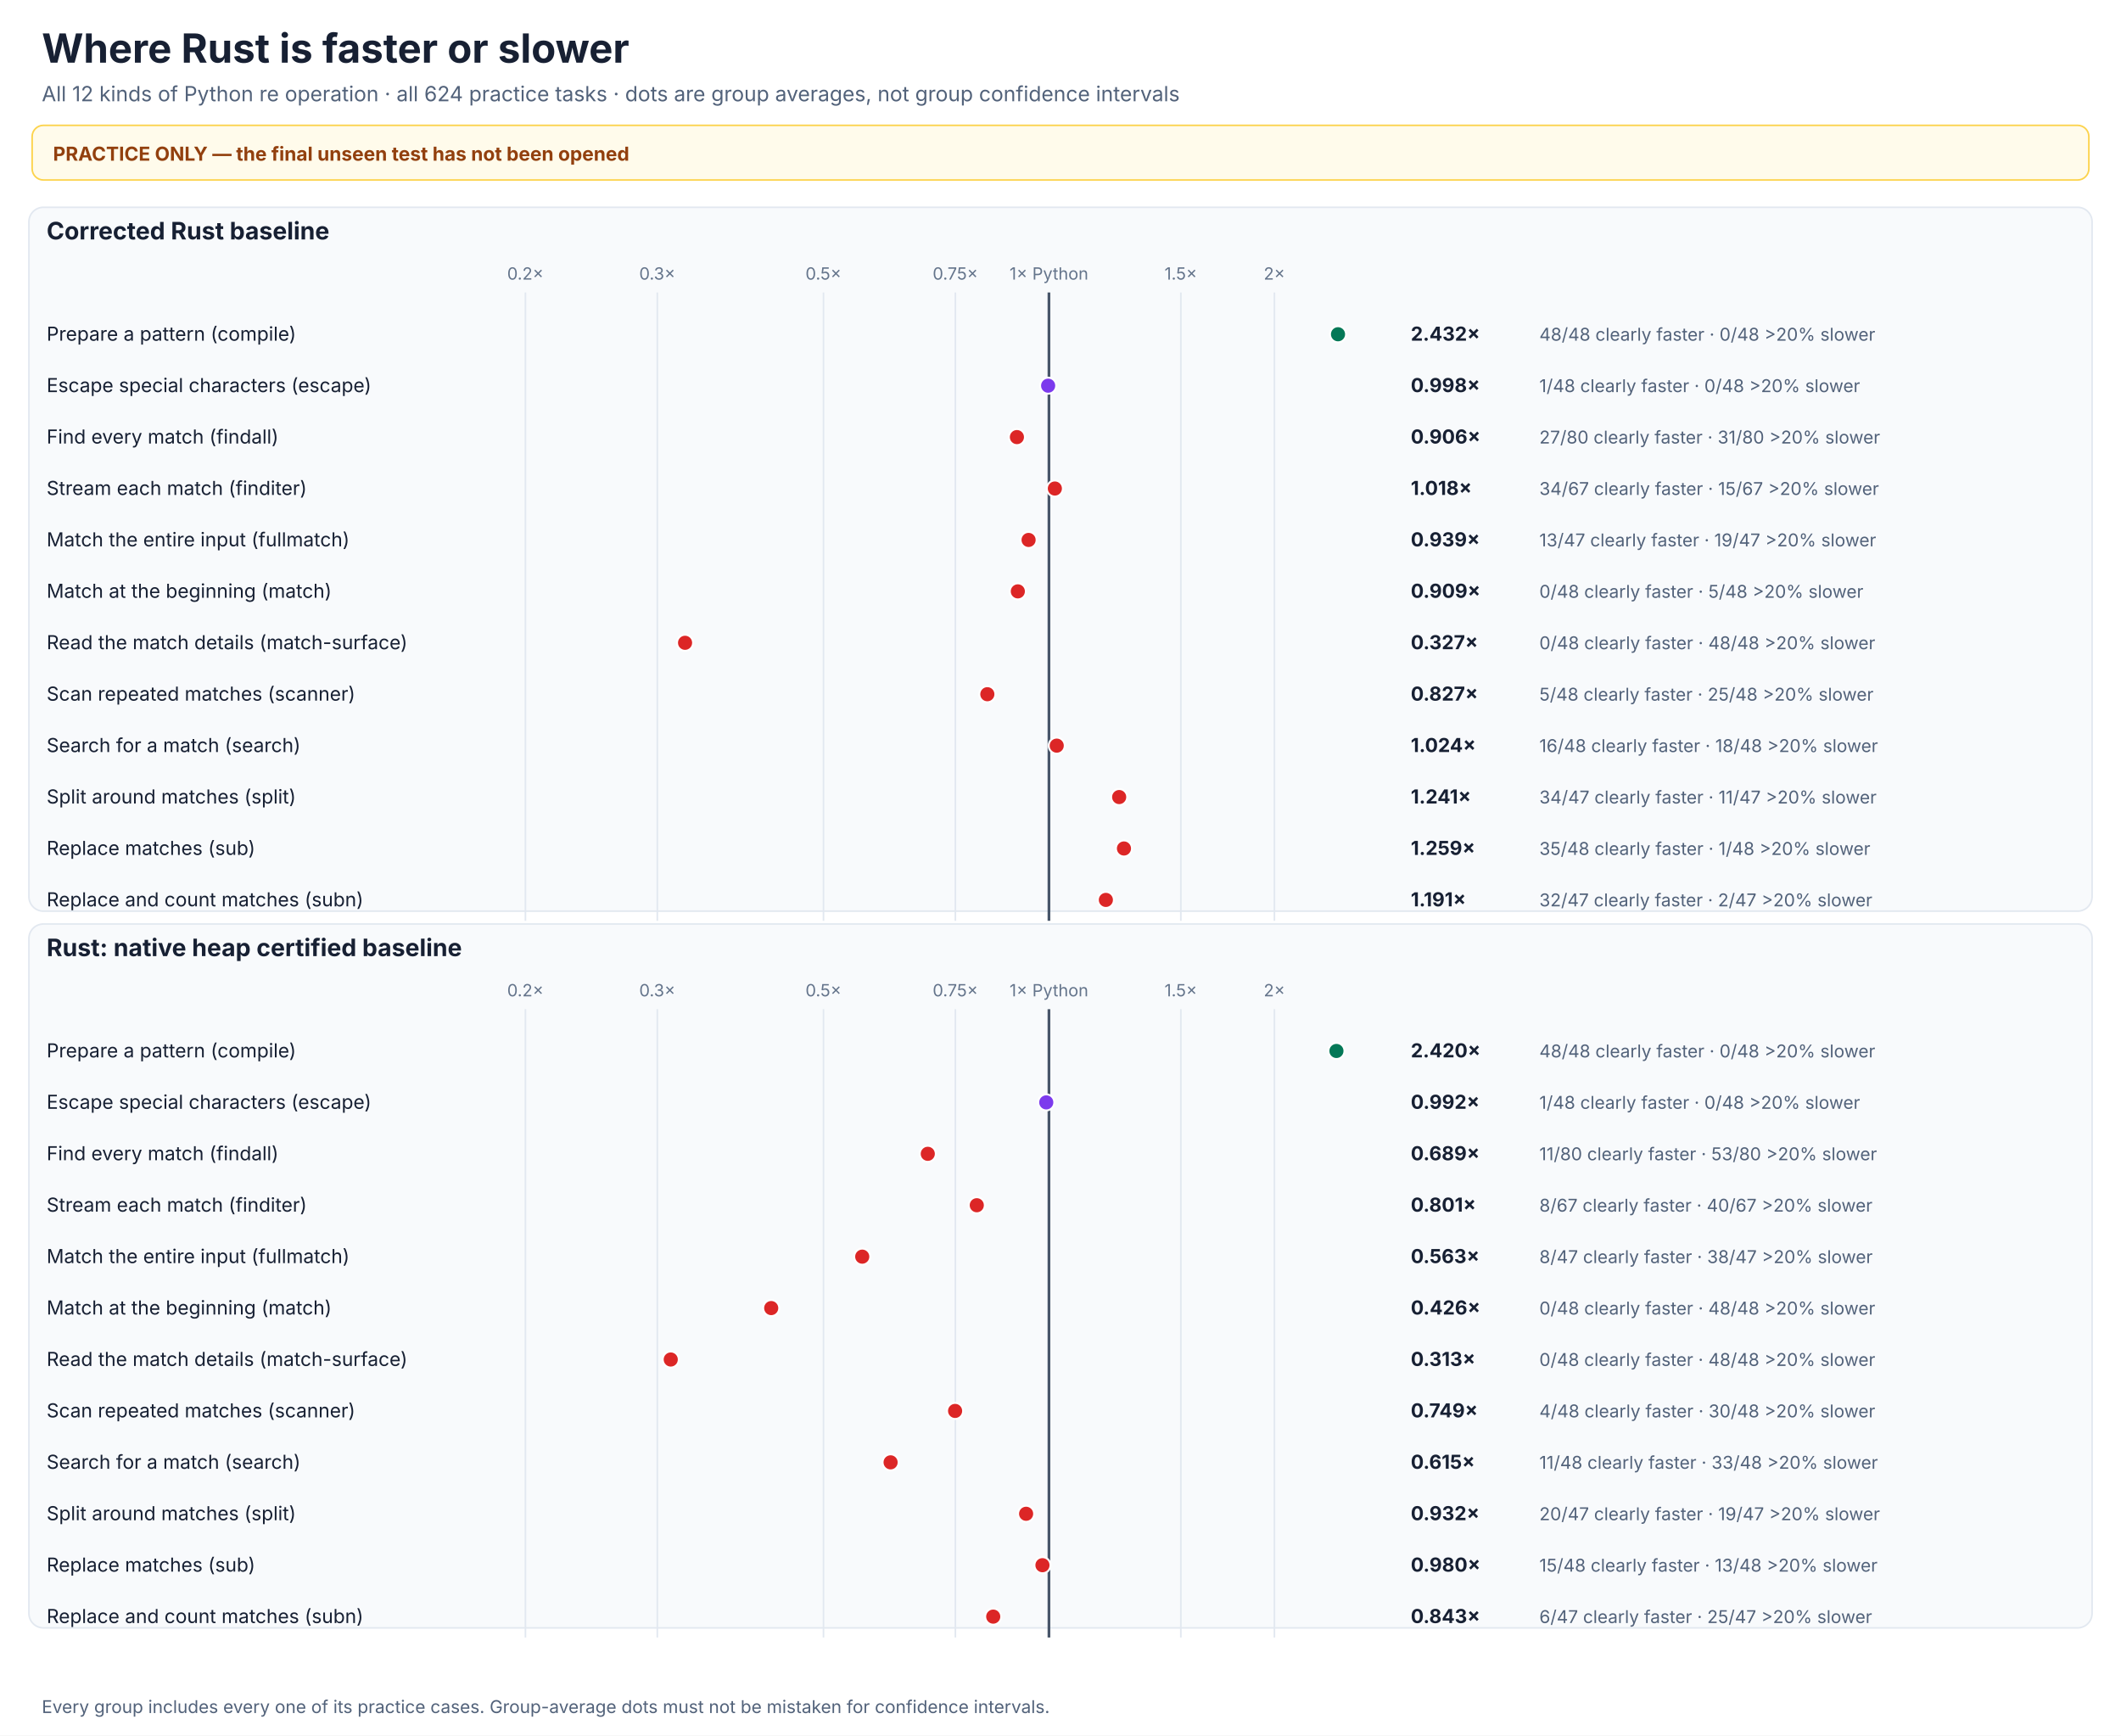
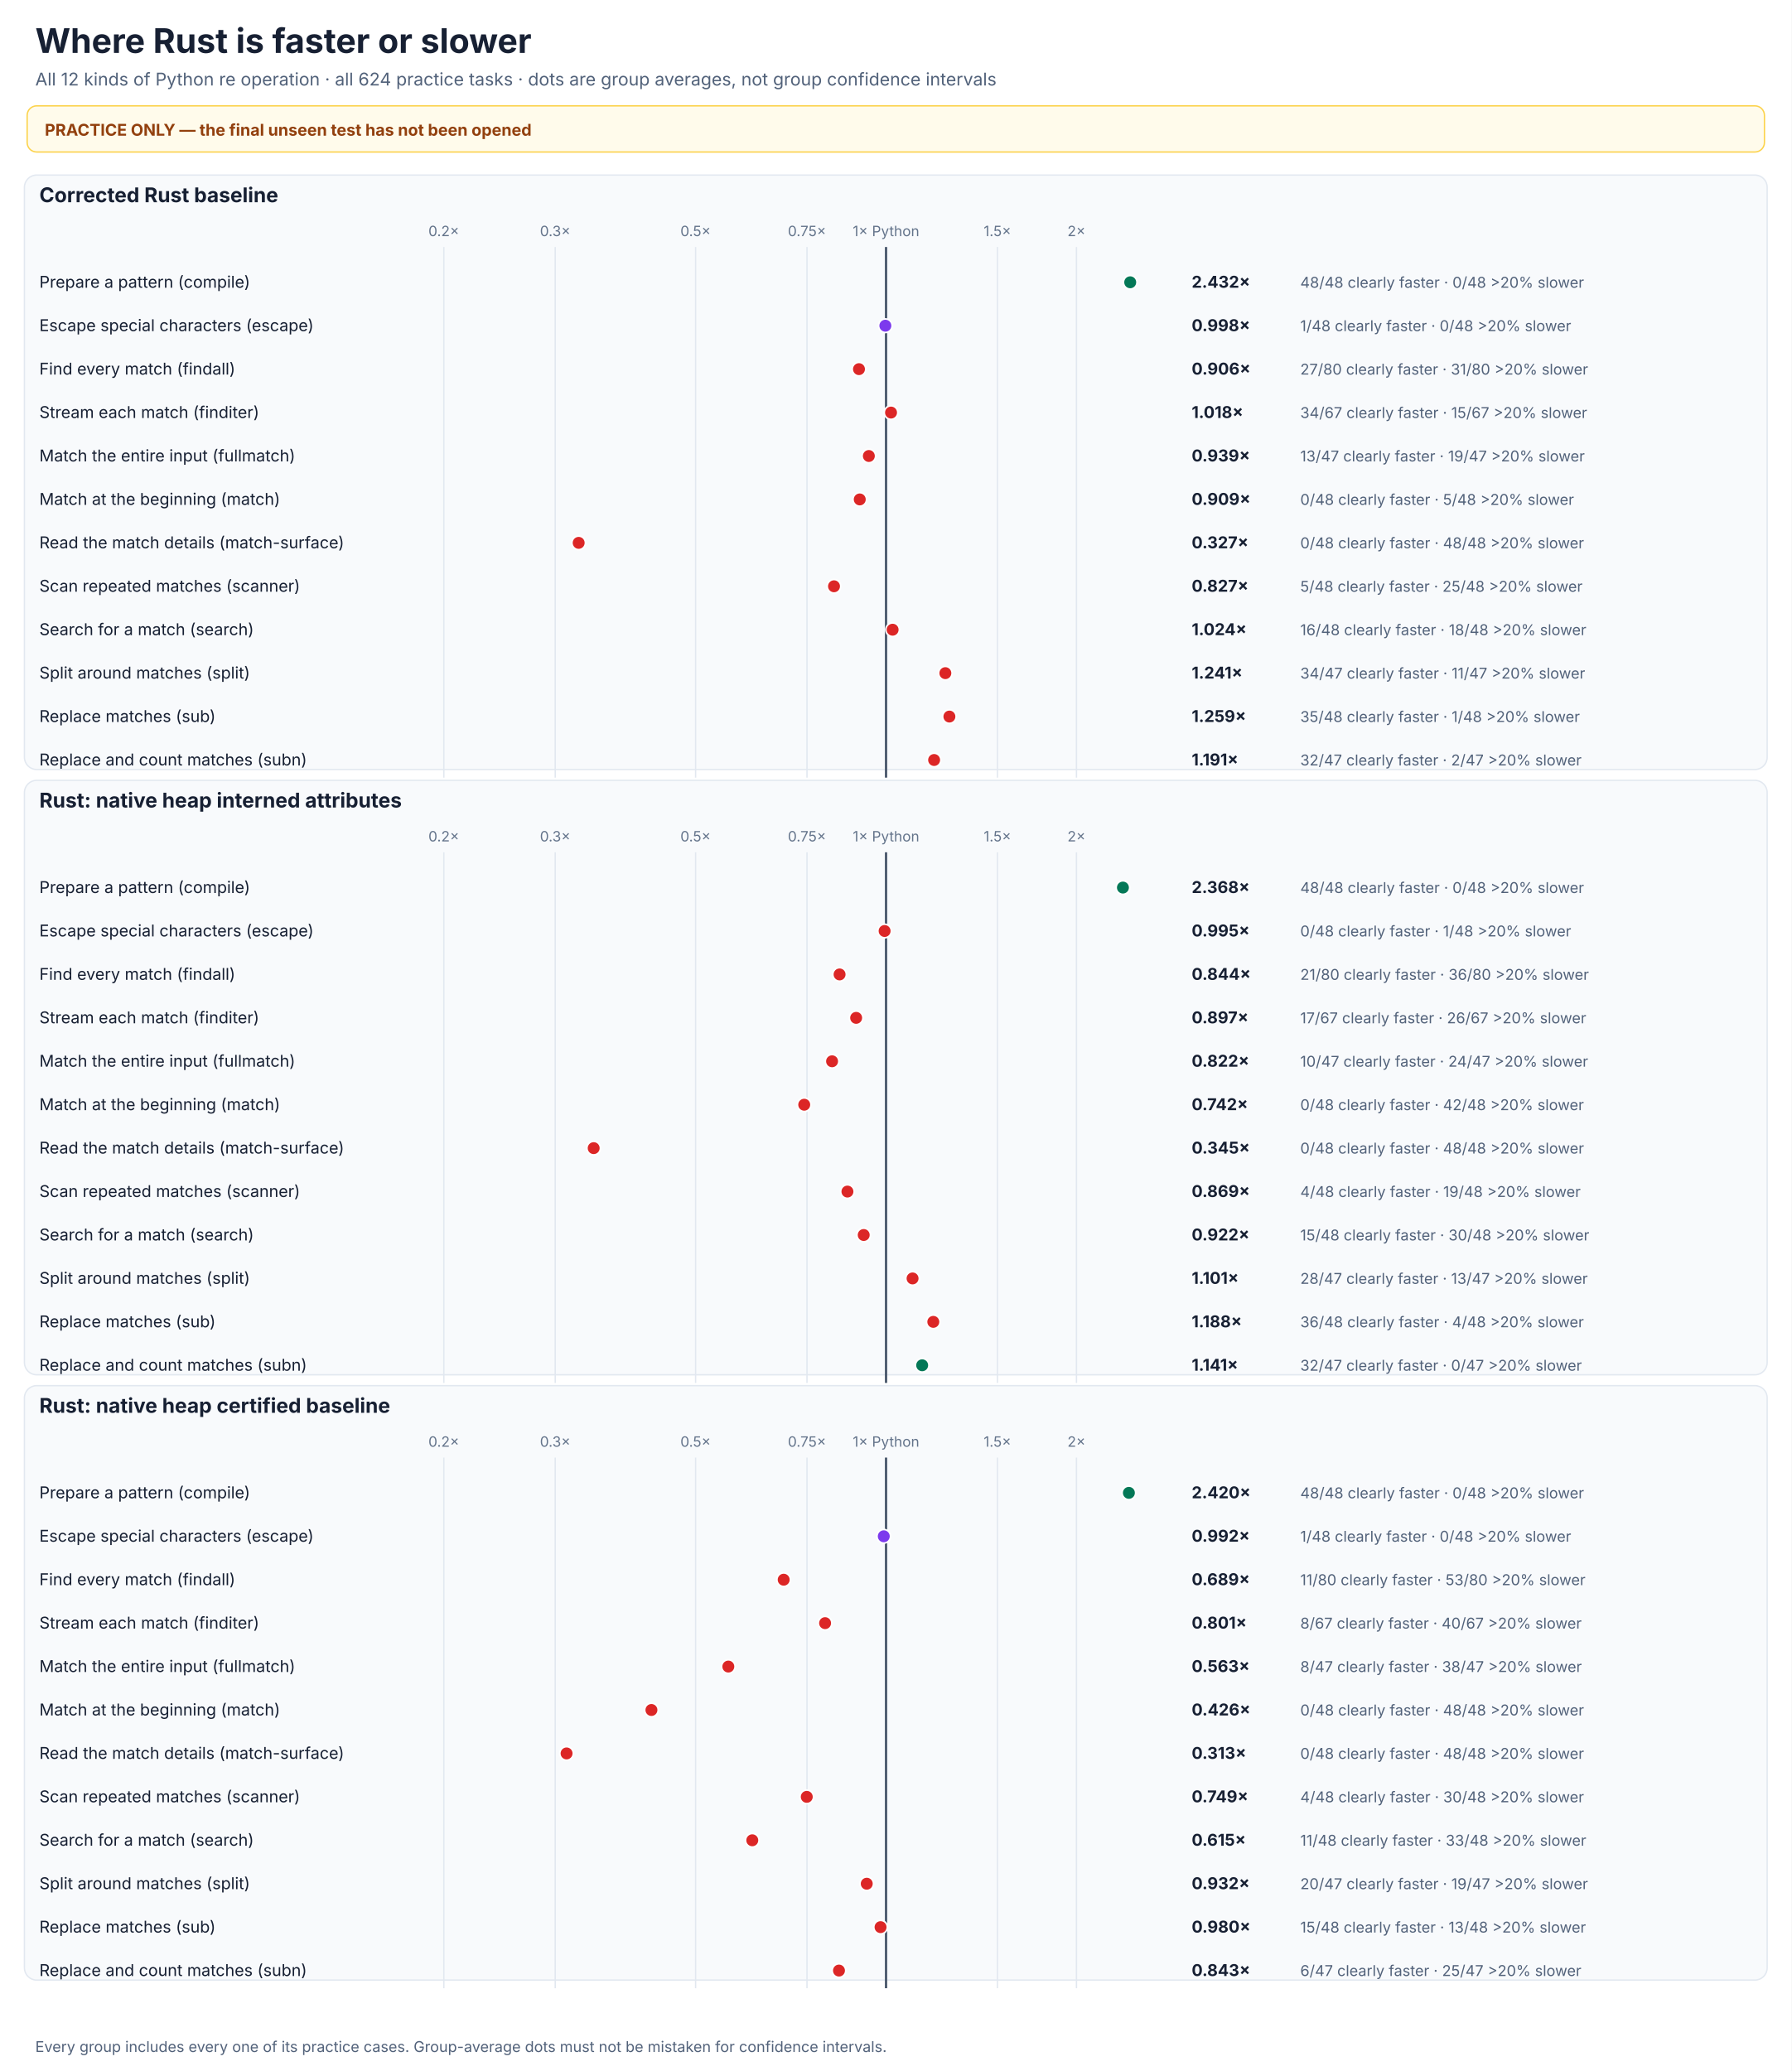
- <svg xmlns="http://www.w3.org/2000/svg" width="1320" height="1080" viewBox="0 0 1320 1080" role="img" aria-label="Where Rust is faster or slower">
+ <svg xmlns="http://www.w3.org/2000/svg" width="1320" height="1526" viewBox="0 0 1320 1526" role="img" aria-label="Where Rust is faster or slower">
  <rect width="100%" height="100%" fill="#ffffff" />
  <style>text{font-family:system-ui,-apple-system,BlinkMacSystemFont,"Segoe UI",sans-serif;fill:#172033}.title{font-size:25px;font-weight:750}.sub{font-size:13px;fill:#52627a}.head{font-size:15px;font-weight:700}.label{font-size:12px}.small{font-size:11px;fill:#52627a}.value{font-size:12px;font-weight:700}.tick{font-size:10.5px;fill:#64748b}.banner{font-size:12px;font-weight:700;fill:#92400e}.grid{stroke:#e2e8f0;stroke-width:1}.base{stroke:#475569;stroke-width:1.7}.panel{fill:#f8fafc;stroke:#e2e8f0;stroke-width:1}</style>
  <text x="26" y="39" class="title">Where Rust is faster or slower</text>
  <text x="26" y="63" class="sub">All 12 kinds of Python re operation · all 624 practice tasks · dots are group averages, not group confidence intervals</text>
  <rect x="20" y="78" width="1280" height="34" rx="7" fill="#fffbeb" stroke="#fcd34d" />
  <text x="33" y="100" class="banner">PRACTICE ONLY — the final unseen test has not been opened</text>
  <rect x="18" y="129" width="1284" height="438" rx="9" class="panel" />
  <text x="29" y="149" class="head">Corrected Rust baseline</text>
  <line x1="327.00" y1="182" x2="327.00" y2="573" class="grid" />
  <text x="327.00" y="174" text-anchor="middle" class="tick">0.2×</text>
  <line x1="409.08" y1="182" x2="409.08" y2="573" class="grid" />
  <text x="409.08" y="174" text-anchor="middle" class="tick">0.3×</text>
  <line x1="512.49" y1="182" x2="512.49" y2="573" class="grid" />
  <text x="512.49" y="174" text-anchor="middle" class="tick">0.5×</text>
  <line x1="594.57" y1="182" x2="594.57" y2="573" class="grid" />
  <text x="594.57" y="174" text-anchor="middle" class="tick">0.75×</text>
  <line x1="652.81" y1="182" x2="652.81" y2="573" class="base" />
  <text x="652.81" y="174" text-anchor="middle" class="tick">1× Python</text>
  <line x1="734.89" y1="182" x2="734.89" y2="573" class="grid" />
  <text x="734.89" y="174" text-anchor="middle" class="tick">1.5×</text>
  <line x1="793.12" y1="182" x2="793.12" y2="573" class="grid" />
  <text x="793.12" y="174" text-anchor="middle" class="tick">2×</text>
  <text x="29" y="212" class="label">Prepare a pattern (compile)</text>
  <circle cx="832.71" cy="208" r="5" fill="#047857" stroke="#ffffff" stroke-width="1.2" />
  <text x="878" y="212" class="value">2.432×</text>
  <text x="958" y="212" class="small">48/48 clearly faster · 0/48 &gt;20% slower</text>
  <text x="29" y="244" class="label">Escape special characters (escape)</text>
  <circle cx="652.31" cy="240" r="5" fill="#7c3aed" stroke="#ffffff" stroke-width="1.2" />
  <text x="878" y="244" class="value">0.998×</text>
  <text x="958" y="244" class="small">1/48 clearly faster · 0/48 &gt;20% slower</text>
  <text x="29" y="276" class="label">Find every match (findall)</text>
  <circle cx="632.87" cy="272" r="5" fill="#dc2626" stroke="#ffffff" stroke-width="1.2" />
  <text x="878" y="276" class="value">0.906×</text>
  <text x="958" y="276" class="small">27/80 clearly faster · 31/80 &gt;20% slower</text>
  <text x="29" y="308" class="label">Stream each match (finditer)</text>
  <circle cx="656.49" cy="304" r="5" fill="#dc2626" stroke="#ffffff" stroke-width="1.2" />
  <text x="878" y="308" class="value">1.018×</text>
  <text x="958" y="308" class="small">34/67 clearly faster · 15/67 &gt;20% slower</text>
  <text x="29" y="340" class="label">Match the entire input (fullmatch)</text>
  <circle cx="640.14" cy="336" r="5" fill="#dc2626" stroke="#ffffff" stroke-width="1.2" />
  <text x="878" y="340" class="value">0.939×</text>
  <text x="958" y="340" class="small">13/47 clearly faster · 19/47 &gt;20% slower</text>
  <text x="29" y="372" class="label">Match at the beginning (match)</text>
  <circle cx="633.44" cy="368" r="5" fill="#dc2626" stroke="#ffffff" stroke-width="1.2" />
  <text x="878" y="372" class="value">0.909×</text>
  <text x="958" y="372" class="small">0/48 clearly faster · 5/48 &gt;20% slower</text>
  <text x="29" y="404" class="label">Read the match details (match-surface)</text>
  <circle cx="426.35" cy="400" r="5" fill="#dc2626" stroke="#ffffff" stroke-width="1.2" />
  <text x="878" y="404" class="value">0.327×</text>
  <text x="958" y="404" class="small">0/48 clearly faster · 48/48 &gt;20% slower</text>
  <text x="29" y="436" class="label">Scan repeated matches (scanner)</text>
  <circle cx="614.47" cy="432" r="5" fill="#dc2626" stroke="#ffffff" stroke-width="1.2" />
  <text x="878" y="436" class="value">0.827×</text>
  <text x="958" y="436" class="small">5/48 clearly faster · 25/48 &gt;20% slower</text>
  <text x="29" y="468" class="label">Search for a match (search)</text>
  <circle cx="657.65" cy="464" r="5" fill="#dc2626" stroke="#ffffff" stroke-width="1.2" />
  <text x="878" y="468" class="value">1.024×</text>
  <text x="958" y="468" class="small">16/48 clearly faster · 18/48 &gt;20% slower</text>
  <text x="29" y="500" class="label">Split around matches (split)</text>
  <circle cx="696.51" cy="496" r="5" fill="#dc2626" stroke="#ffffff" stroke-width="1.2" />
  <text x="878" y="500" class="value">1.241×</text>
  <text x="958" y="500" class="small">34/47 clearly faster · 11/47 &gt;20% slower</text>
  <text x="29" y="532" class="label">Replace matches (sub)</text>
  <circle cx="699.49" cy="528" r="5" fill="#dc2626" stroke="#ffffff" stroke-width="1.2" />
  <text x="878" y="532" class="value">1.259×</text>
  <text x="958" y="532" class="small">35/48 clearly faster · 1/48 &gt;20% slower</text>
  <text x="29" y="564" class="label">Replace and count matches (subn)</text>
  <circle cx="688.23" cy="560" r="5" fill="#dc2626" stroke="#ffffff" stroke-width="1.2" />
  <text x="878" y="564" class="value">1.191×</text>
  <text x="958" y="564" class="small">32/47 clearly faster · 2/47 &gt;20% slower</text>
  <rect x="18" y="575" width="1284" height="438" rx="9" class="panel" />
-   <text x="29" y="595" class="head">Rust: native heap certified baseline</text>
+   <text x="29" y="595" class="head">Rust: native heap interned attributes</text>
  <line x1="327.00" y1="628" x2="327.00" y2="1019" class="grid" />
  <text x="327.00" y="620" text-anchor="middle" class="tick">0.2×</text>
  <line x1="409.08" y1="628" x2="409.08" y2="1019" class="grid" />
  <text x="409.08" y="620" text-anchor="middle" class="tick">0.3×</text>
  <line x1="512.49" y1="628" x2="512.49" y2="1019" class="grid" />
  <text x="512.49" y="620" text-anchor="middle" class="tick">0.5×</text>
  <line x1="594.57" y1="628" x2="594.57" y2="1019" class="grid" />
  <text x="594.57" y="620" text-anchor="middle" class="tick">0.75×</text>
  <line x1="652.81" y1="628" x2="652.81" y2="1019" class="base" />
  <text x="652.81" y="620" text-anchor="middle" class="tick">1× Python</text>
  <line x1="734.89" y1="628" x2="734.89" y2="1019" class="grid" />
  <text x="734.89" y="620" text-anchor="middle" class="tick">1.5×</text>
  <line x1="793.12" y1="628" x2="793.12" y2="1019" class="grid" />
  <text x="793.12" y="620" text-anchor="middle" class="tick">2×</text>
  <text x="29" y="658" class="label">Prepare a pattern (compile)</text>
-   <circle cx="831.73" cy="654" r="5" fill="#047857" stroke="#ffffff" stroke-width="1.2" />
-   <text x="878" y="658" class="value">2.420×</text>
+   <circle cx="827.34" cy="654" r="5" fill="#047857" stroke="#ffffff" stroke-width="1.2" />
+   <text x="878" y="658" class="value">2.368×</text>
  <text x="958" y="658" class="small">48/48 clearly faster · 0/48 &gt;20% slower</text>
  <text x="29" y="690" class="label">Escape special characters (escape)</text>
-   <circle cx="651.14" cy="686" r="5" fill="#7c3aed" stroke="#ffffff" stroke-width="1.2" />
-   <text x="878" y="690" class="value">0.992×</text>
-   <text x="958" y="690" class="small">1/48 clearly faster · 0/48 &gt;20% slower</text>
+   <circle cx="651.76" cy="686" r="5" fill="#dc2626" stroke="#ffffff" stroke-width="1.2" />
+   <text x="878" y="690" class="value">0.995×</text>
+   <text x="958" y="690" class="small">0/48 clearly faster · 1/48 &gt;20% slower</text>
  <text x="29" y="722" class="label">Find every match (findall)</text>
-   <circle cx="577.40" cy="718" r="5" fill="#dc2626" stroke="#ffffff" stroke-width="1.2" />
-   <text x="878" y="722" class="value">0.689×</text>
-   <text x="958" y="722" class="small">11/80 clearly faster · 53/80 &gt;20% slower</text>
+   <circle cx="618.58" cy="718" r="5" fill="#dc2626" stroke="#ffffff" stroke-width="1.2" />
+   <text x="878" y="722" class="value">0.844×</text>
+   <text x="958" y="722" class="small">21/80 clearly faster · 36/80 &gt;20% slower</text>
  <text x="29" y="754" class="label">Stream each match (finditer)</text>
-   <circle cx="607.90" cy="750" r="5" fill="#dc2626" stroke="#ffffff" stroke-width="1.2" />
-   <text x="878" y="754" class="value">0.801×</text>
-   <text x="958" y="754" class="small">8/67 clearly faster · 40/67 &gt;20% slower</text>
+   <circle cx="630.79" cy="750" r="5" fill="#dc2626" stroke="#ffffff" stroke-width="1.2" />
+   <text x="878" y="754" class="value">0.897×</text>
+   <text x="958" y="754" class="small">17/67 clearly faster · 26/67 &gt;20% slower</text>
  <text x="29" y="786" class="label">Match the entire input (fullmatch)</text>
-   <circle cx="536.61" cy="782" r="5" fill="#dc2626" stroke="#ffffff" stroke-width="1.2" />
-   <text x="878" y="786" class="value">0.563×</text>
-   <text x="958" y="786" class="small">8/47 clearly faster · 38/47 &gt;20% slower</text>
+   <circle cx="613.05" cy="782" r="5" fill="#dc2626" stroke="#ffffff" stroke-width="1.2" />
+   <text x="878" y="786" class="value">0.822×</text>
+   <text x="958" y="786" class="small">10/47 clearly faster · 24/47 &gt;20% slower</text>
  <text x="29" y="818" class="label">Match at the beginning (match)</text>
-   <circle cx="479.96" cy="814" r="5" fill="#dc2626" stroke="#ffffff" stroke-width="1.2" />
-   <text x="878" y="818" class="value">0.426×</text>
-   <text x="958" y="818" class="small">0/48 clearly faster · 48/48 &gt;20% slower</text>
+   <circle cx="592.53" cy="814" r="5" fill="#dc2626" stroke="#ffffff" stroke-width="1.2" />
+   <text x="878" y="818" class="value">0.742×</text>
+   <text x="958" y="818" class="small">0/48 clearly faster · 42/48 &gt;20% slower</text>
  <text x="29" y="850" class="label">Read the match details (match-surface)</text>
-   <circle cx="417.44" cy="846" r="5" fill="#dc2626" stroke="#ffffff" stroke-width="1.2" />
-   <text x="878" y="850" class="value">0.313×</text>
+   <circle cx="437.41" cy="846" r="5" fill="#dc2626" stroke="#ffffff" stroke-width="1.2" />
+   <text x="878" y="850" class="value">0.345×</text>
  <text x="958" y="850" class="small">0/48 clearly faster · 48/48 &gt;20% slower</text>
  <text x="29" y="882" class="label">Scan repeated matches (scanner)</text>
-   <circle cx="594.40" cy="878" r="5" fill="#dc2626" stroke="#ffffff" stroke-width="1.2" />
-   <text x="878" y="882" class="value">0.749×</text>
-   <text x="958" y="882" class="small">4/48 clearly faster · 30/48 &gt;20% slower</text>
+   <circle cx="624.37" cy="878" r="5" fill="#dc2626" stroke="#ffffff" stroke-width="1.2" />
+   <text x="878" y="882" class="value">0.869×</text>
+   <text x="958" y="882" class="small">4/48 clearly faster · 19/48 &gt;20% slower</text>
  <text x="29" y="914" class="label">Search for a match (search)</text>
-   <circle cx="554.26" cy="910" r="5" fill="#dc2626" stroke="#ffffff" stroke-width="1.2" />
-   <text x="878" y="914" class="value">0.615×</text>
-   <text x="958" y="914" class="small">11/48 clearly faster · 33/48 &gt;20% slower</text>
+   <circle cx="636.36" cy="910" r="5" fill="#dc2626" stroke="#ffffff" stroke-width="1.2" />
+   <text x="878" y="914" class="value">0.922×</text>
+   <text x="958" y="914" class="small">15/48 clearly faster · 30/48 &gt;20% slower</text>
  <text x="29" y="946" class="label">Split around matches (split)</text>
-   <circle cx="638.60" cy="942" r="5" fill="#dc2626" stroke="#ffffff" stroke-width="1.2" />
-   <text x="878" y="946" class="value">0.932×</text>
-   <text x="958" y="946" class="small">20/47 clearly faster · 19/47 &gt;20% slower</text>
+   <circle cx="672.35" cy="942" r="5" fill="#dc2626" stroke="#ffffff" stroke-width="1.2" />
+   <text x="878" y="946" class="value">1.101×</text>
+   <text x="958" y="946" class="small">28/47 clearly faster · 13/47 &gt;20% slower</text>
  <text x="29" y="978" class="label">Replace matches (sub)</text>
-   <circle cx="648.77" cy="974" r="5" fill="#dc2626" stroke="#ffffff" stroke-width="1.2" />
-   <text x="878" y="978" class="value">0.980×</text>
-   <text x="958" y="978" class="small">15/48 clearly faster · 13/48 &gt;20% slower</text>
+   <circle cx="687.63" cy="974" r="5" fill="#dc2626" stroke="#ffffff" stroke-width="1.2" />
+   <text x="878" y="978" class="value">1.188×</text>
+   <text x="958" y="978" class="small">36/48 clearly faster · 4/48 &gt;20% slower</text>
  <text x="29" y="1010" class="label">Replace and count matches (subn)</text>
-   <circle cx="618.13" cy="1006" r="5" fill="#dc2626" stroke="#ffffff" stroke-width="1.2" />
-   <text x="878" y="1010" class="value">0.843×</text>
-   <text x="958" y="1010" class="small">6/47 clearly faster · 25/47 &gt;20% slower</text>
-   <text x="26" y="1066" class="small">Every group includes every one of its practice cases. Group-average dots must not be mistaken for confidence intervals.</text>
+   <circle cx="679.43" cy="1006" r="5" fill="#047857" stroke="#ffffff" stroke-width="1.2" />
+   <text x="878" y="1010" class="value">1.141×</text>
+   <text x="958" y="1010" class="small">32/47 clearly faster · 0/47 &gt;20% slower</text>
+   <rect x="18" y="1021" width="1284" height="438" rx="9" class="panel" />
+   <text x="29" y="1041" class="head">Rust: native heap certified baseline</text>
+   <line x1="327.00" y1="1074" x2="327.00" y2="1465" class="grid" />
+   <text x="327.00" y="1066" text-anchor="middle" class="tick">0.2×</text>
+   <line x1="409.08" y1="1074" x2="409.08" y2="1465" class="grid" />
+   <text x="409.08" y="1066" text-anchor="middle" class="tick">0.3×</text>
+   <line x1="512.49" y1="1074" x2="512.49" y2="1465" class="grid" />
+   <text x="512.49" y="1066" text-anchor="middle" class="tick">0.5×</text>
+   <line x1="594.57" y1="1074" x2="594.57" y2="1465" class="grid" />
+   <text x="594.57" y="1066" text-anchor="middle" class="tick">0.75×</text>
+   <line x1="652.81" y1="1074" x2="652.81" y2="1465" class="base" />
+   <text x="652.81" y="1066" text-anchor="middle" class="tick">1× Python</text>
+   <line x1="734.89" y1="1074" x2="734.89" y2="1465" class="grid" />
+   <text x="734.89" y="1066" text-anchor="middle" class="tick">1.5×</text>
+   <line x1="793.12" y1="1074" x2="793.12" y2="1465" class="grid" />
+   <text x="793.12" y="1066" text-anchor="middle" class="tick">2×</text>
+   <text x="29" y="1104" class="label">Prepare a pattern (compile)</text>
+   <circle cx="831.73" cy="1100" r="5" fill="#047857" stroke="#ffffff" stroke-width="1.2" />
+   <text x="878" y="1104" class="value">2.420×</text>
+   <text x="958" y="1104" class="small">48/48 clearly faster · 0/48 &gt;20% slower</text>
+   <text x="29" y="1136" class="label">Escape special characters (escape)</text>
+   <circle cx="651.14" cy="1132" r="5" fill="#7c3aed" stroke="#ffffff" stroke-width="1.2" />
+   <text x="878" y="1136" class="value">0.992×</text>
+   <text x="958" y="1136" class="small">1/48 clearly faster · 0/48 &gt;20% slower</text>
+   <text x="29" y="1168" class="label">Find every match (findall)</text>
+   <circle cx="577.40" cy="1164" r="5" fill="#dc2626" stroke="#ffffff" stroke-width="1.2" />
+   <text x="878" y="1168" class="value">0.689×</text>
+   <text x="958" y="1168" class="small">11/80 clearly faster · 53/80 &gt;20% slower</text>
+   <text x="29" y="1200" class="label">Stream each match (finditer)</text>
+   <circle cx="607.90" cy="1196" r="5" fill="#dc2626" stroke="#ffffff" stroke-width="1.2" />
+   <text x="878" y="1200" class="value">0.801×</text>
+   <text x="958" y="1200" class="small">8/67 clearly faster · 40/67 &gt;20% slower</text>
+   <text x="29" y="1232" class="label">Match the entire input (fullmatch)</text>
+   <circle cx="536.61" cy="1228" r="5" fill="#dc2626" stroke="#ffffff" stroke-width="1.2" />
+   <text x="878" y="1232" class="value">0.563×</text>
+   <text x="958" y="1232" class="small">8/47 clearly faster · 38/47 &gt;20% slower</text>
+   <text x="29" y="1264" class="label">Match at the beginning (match)</text>
+   <circle cx="479.96" cy="1260" r="5" fill="#dc2626" stroke="#ffffff" stroke-width="1.2" />
+   <text x="878" y="1264" class="value">0.426×</text>
+   <text x="958" y="1264" class="small">0/48 clearly faster · 48/48 &gt;20% slower</text>
+   <text x="29" y="1296" class="label">Read the match details (match-surface)</text>
+   <circle cx="417.44" cy="1292" r="5" fill="#dc2626" stroke="#ffffff" stroke-width="1.2" />
+   <text x="878" y="1296" class="value">0.313×</text>
+   <text x="958" y="1296" class="small">0/48 clearly faster · 48/48 &gt;20% slower</text>
+   <text x="29" y="1328" class="label">Scan repeated matches (scanner)</text>
+   <circle cx="594.40" cy="1324" r="5" fill="#dc2626" stroke="#ffffff" stroke-width="1.2" />
+   <text x="878" y="1328" class="value">0.749×</text>
+   <text x="958" y="1328" class="small">4/48 clearly faster · 30/48 &gt;20% slower</text>
+   <text x="29" y="1360" class="label">Search for a match (search)</text>
+   <circle cx="554.26" cy="1356" r="5" fill="#dc2626" stroke="#ffffff" stroke-width="1.2" />
+   <text x="878" y="1360" class="value">0.615×</text>
+   <text x="958" y="1360" class="small">11/48 clearly faster · 33/48 &gt;20% slower</text>
+   <text x="29" y="1392" class="label">Split around matches (split)</text>
+   <circle cx="638.60" cy="1388" r="5" fill="#dc2626" stroke="#ffffff" stroke-width="1.2" />
+   <text x="878" y="1392" class="value">0.932×</text>
+   <text x="958" y="1392" class="small">20/47 clearly faster · 19/47 &gt;20% slower</text>
+   <text x="29" y="1424" class="label">Replace matches (sub)</text>
+   <circle cx="648.77" cy="1420" r="5" fill="#dc2626" stroke="#ffffff" stroke-width="1.2" />
+   <text x="878" y="1424" class="value">0.980×</text>
+   <text x="958" y="1424" class="small">15/48 clearly faster · 13/48 &gt;20% slower</text>
+   <text x="29" y="1456" class="label">Replace and count matches (subn)</text>
+   <circle cx="618.13" cy="1452" r="5" fill="#dc2626" stroke="#ffffff" stroke-width="1.2" />
+   <text x="878" y="1456" class="value">0.843×</text>
+   <text x="958" y="1456" class="small">6/47 clearly faster · 25/47 &gt;20% slower</text>
+   <text x="26" y="1512" class="small">Every group includes every one of its practice cases. Group-average dots must not be mistaken for confidence intervals.</text>
</svg>
